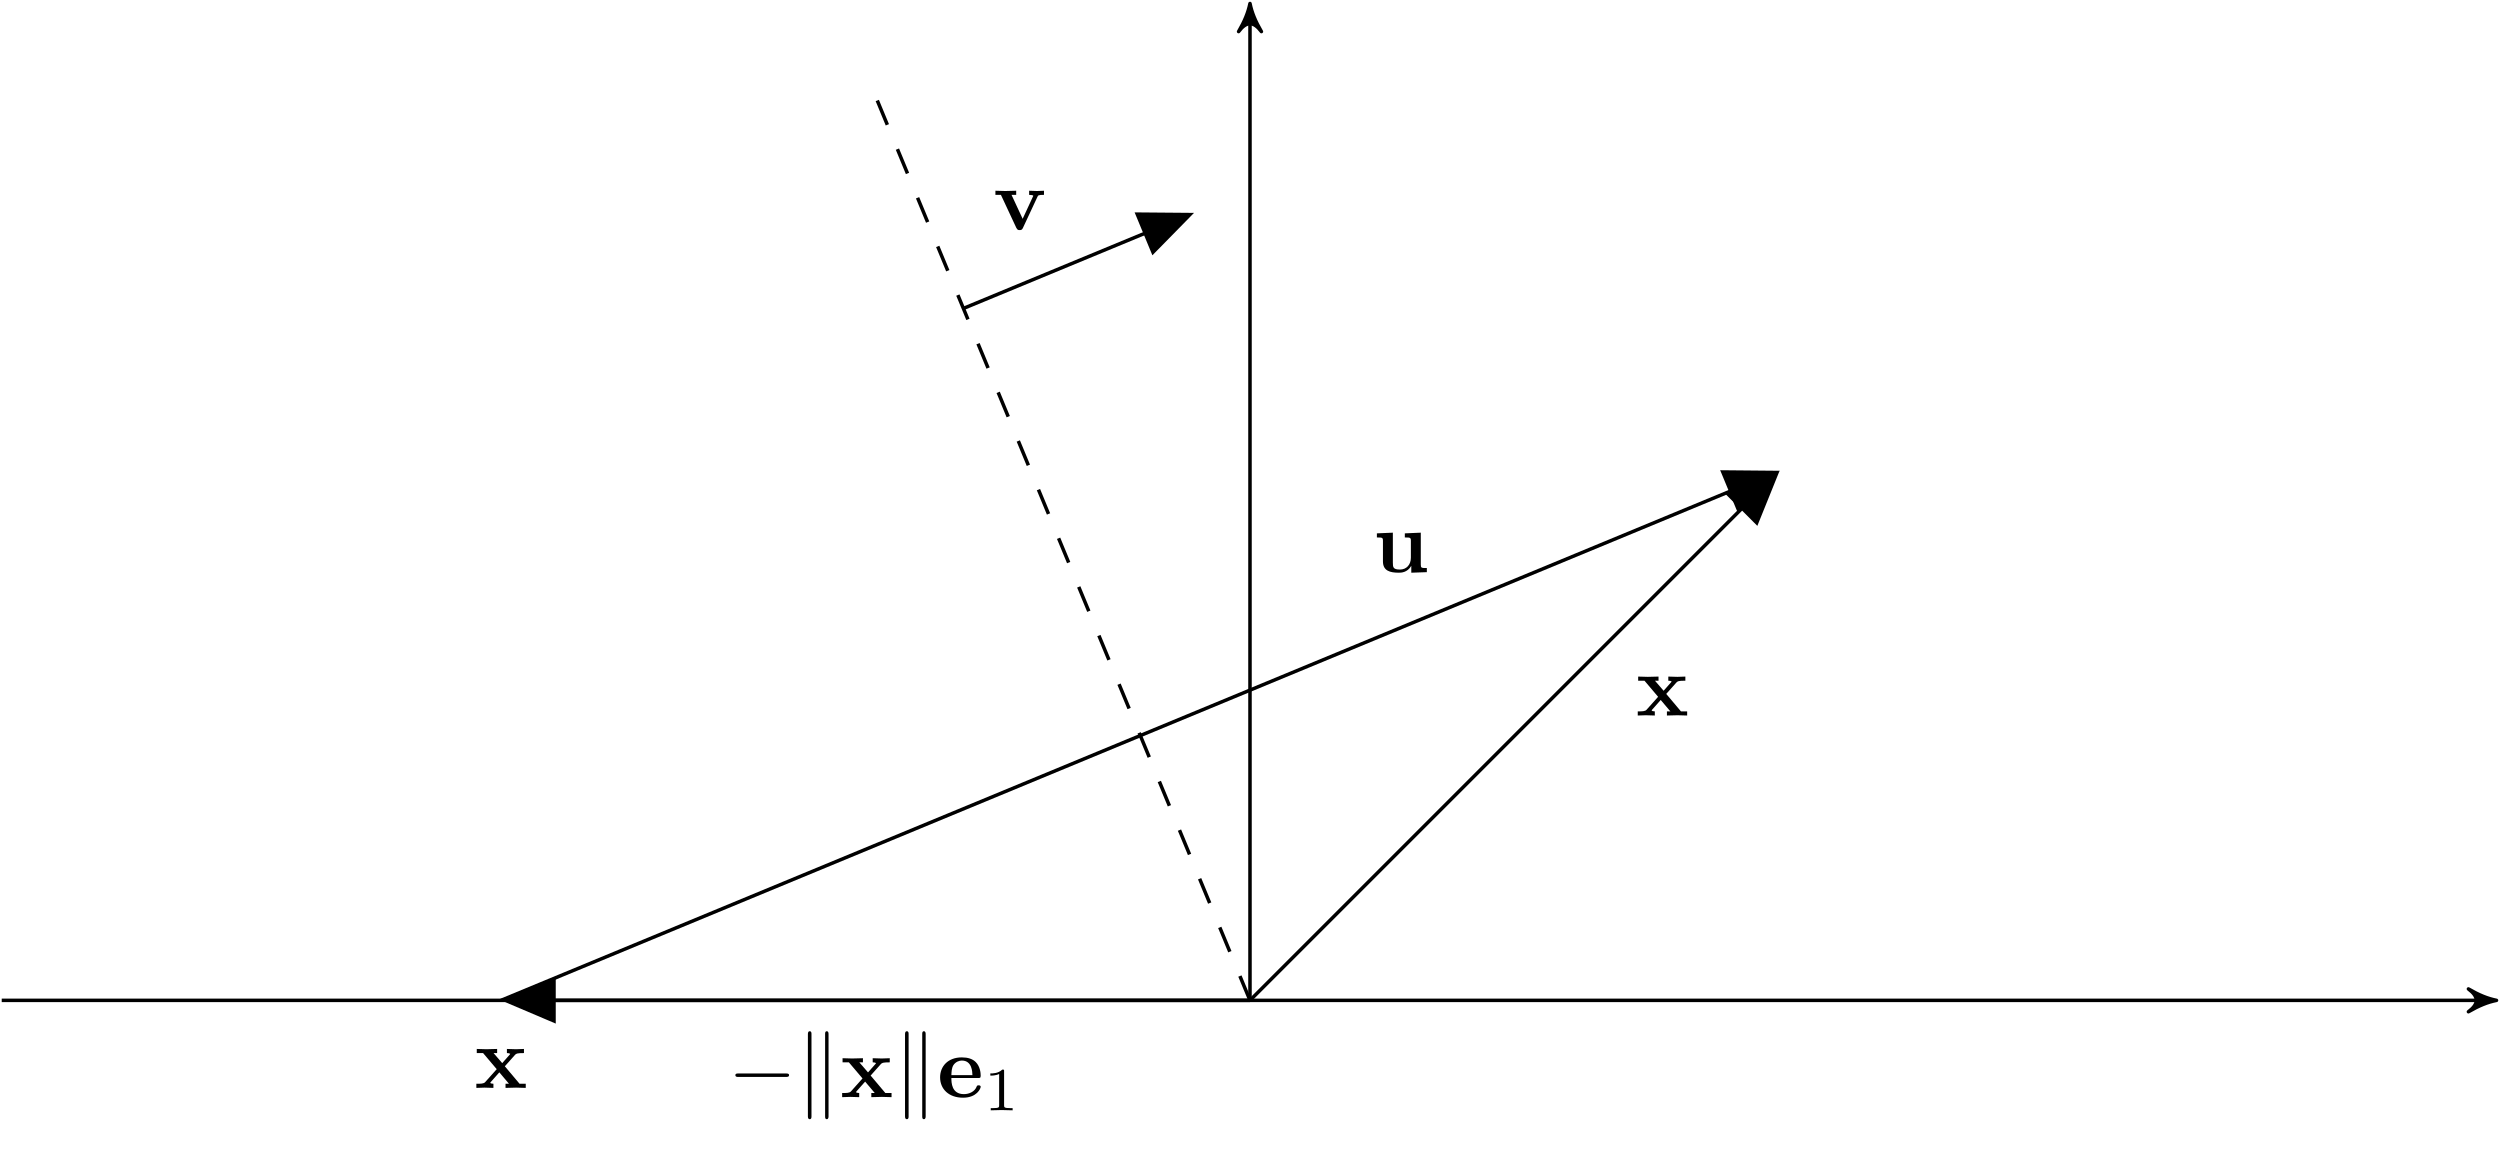
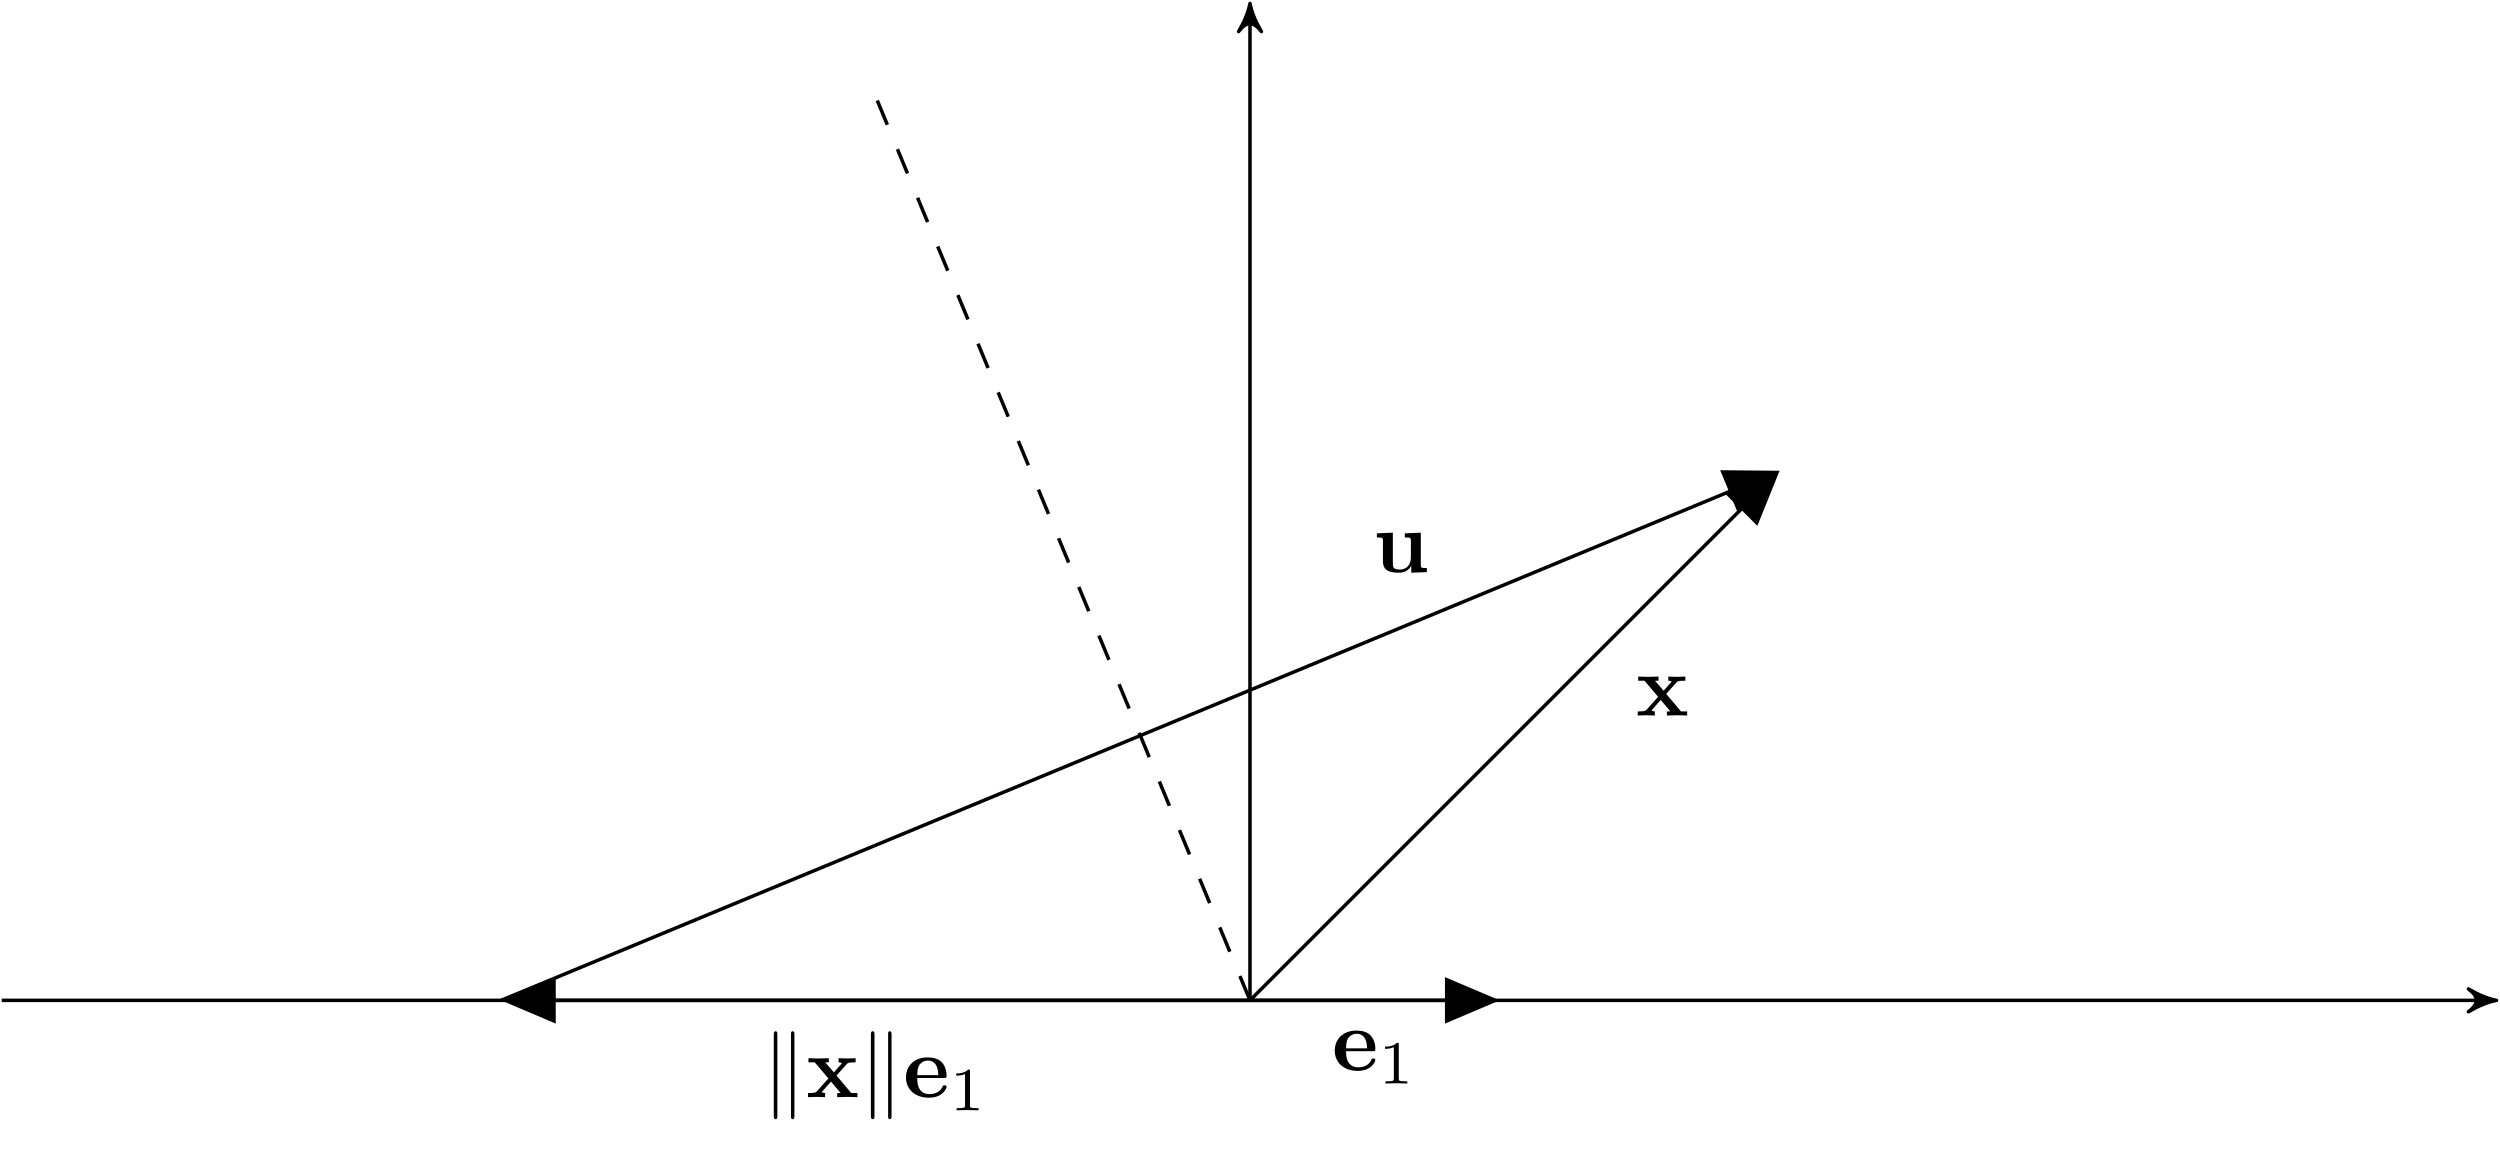
<svg xmlns="http://www.w3.org/2000/svg" xmlns:xlink="http://www.w3.org/1999/xlink" width="283.863pt" height="130.388pt" viewBox="0 0 283.863 130.388" version="1.1">
  <defs>
    <g>
      <symbol overflow="visible" id="glyph0-0">
        <path style="stroke:none;" d="" />
      </symbol>
      <symbol overflow="visible" id="glyph0-1">
        <path style="stroke:none;" d="M 3.453 -2.453 L 4.609 -3.75 C 4.75 -3.891 4.812 -3.953 5.625 -3.953 L 5.625 -4.422 C 5.281 -4.406 4.766 -4.391 4.719 -4.391 C 4.469 -4.391 3.969 -4.422 3.688 -4.422 L 3.688 -3.953 C 3.828 -3.953 3.953 -3.938 4.062 -3.875 C 4.031 -3.812 4.031 -3.781 3.984 -3.75 L 3.156 -2.812 L 2.172 -3.953 L 2.578 -3.953 L 2.578 -4.422 C 2.312 -4.422 1.688 -4.391 1.359 -4.391 C 1.047 -4.391 0.594 -4.422 0.266 -4.422 L 0.266 -3.953 L 0.984 -3.953 L 2.531 -2.125 L 1.219 -0.656 C 1.062 -0.469 0.703 -0.469 0.219 -0.469 L 0.219 0 C 0.562 -0.016 1.094 -0.031 1.141 -0.031 C 1.391 -0.031 1.969 -0.016 2.156 0 L 2.156 -0.469 C 1.984 -0.469 1.797 -0.516 1.797 -0.578 C 1.797 -0.594 1.797 -0.594 1.859 -0.672 L 2.828 -1.766 L 3.922 -0.469 L 3.531 -0.469 L 3.531 0 C 3.797 -0.016 4.406 -0.031 4.734 -0.031 C 5.047 -0.031 5.5 -0.016 5.828 0 L 5.828 -0.469 L 5.125 -0.469 Z M 3.453 -2.453 " />
      </symbol>
      <symbol overflow="visible" id="glyph0-2">
        <path style="stroke:none;" d="M 4.609 -2.172 C 4.828 -2.172 4.922 -2.172 4.922 -2.438 C 4.922 -2.75 4.859 -3.484 4.359 -3.984 C 4 -4.344 3.469 -4.516 2.781 -4.516 C 1.188 -4.516 0.312 -3.484 0.312 -2.25 C 0.312 -0.906 1.312 0.062 2.922 0.062 C 4.5 0.062 4.922 -1 4.922 -1.172 C 4.922 -1.344 4.734 -1.344 4.688 -1.344 C 4.516 -1.344 4.5 -1.297 4.438 -1.141 C 4.234 -0.656 3.656 -0.344 3.016 -0.344 C 1.609 -0.344 1.594 -1.672 1.594 -2.172 Z M 1.594 -2.5 C 1.609 -2.891 1.625 -3.312 1.828 -3.641 C 2.094 -4.031 2.5 -4.156 2.781 -4.156 C 3.953 -4.156 3.969 -2.844 3.984 -2.5 Z M 1.594 -2.5 " />
      </symbol>
      <symbol overflow="visible" id="glyph0-3">
        <path style="stroke:none;" d="M 4.359 -0.719 L 4.359 0.062 L 6.125 0 L 6.125 -0.469 C 5.516 -0.469 5.438 -0.469 5.438 -0.859 L 5.438 -4.484 L 3.625 -4.406 L 3.625 -3.938 C 4.234 -3.938 4.312 -3.938 4.312 -3.547 L 4.312 -1.641 C 4.312 -0.828 3.797 -0.297 3.078 -0.297 C 2.297 -0.297 2.266 -0.547 2.266 -1.094 L 2.266 -4.484 L 0.453 -4.406 L 0.453 -3.938 C 1.062 -3.938 1.141 -3.938 1.141 -3.547 L 1.141 -1.219 C 1.141 -0.156 1.938 0.062 2.938 0.062 C 3.188 0.062 3.906 0.062 4.359 -0.719 Z M 4.359 -0.719 " />
      </symbol>
-       <symbol overflow="visible" id="glyph0-4">
-         <path style="stroke:none;" d="M 5.047 -3.75 C 5.109 -3.891 5.141 -3.953 5.781 -3.953 L 5.781 -4.422 C 5.531 -4.406 5.25 -4.391 5 -4.391 C 4.75 -4.391 4.297 -4.422 4.094 -4.422 L 4.094 -3.953 C 4.281 -3.953 4.562 -3.922 4.562 -3.844 C 4.562 -3.844 4.562 -3.812 4.516 -3.734 L 3.359 -1.234 L 2.094 -3.953 L 2.625 -3.953 L 2.625 -4.422 C 2.297 -4.406 1.406 -4.391 1.391 -4.391 C 1.109 -4.391 0.672 -4.422 0.266 -4.422 L 0.266 -3.953 L 0.891 -3.953 L 2.641 -0.203 C 2.766 0.047 2.891 0.047 3.016 0.047 C 3.188 0.047 3.297 0.016 3.391 -0.203 Z M 5.047 -3.75 " />
-       </symbol>
      <symbol overflow="visible" id="glyph1-0">
        <path style="stroke:none;" d="" />
      </symbol>
      <symbol overflow="visible" id="glyph1-1">
-         <path style="stroke:none;" d="M 6.562 -2.297 C 6.734 -2.297 6.922 -2.297 6.922 -2.5 C 6.922 -2.688 6.734 -2.688 6.562 -2.688 L 1.172 -2.688 C 1 -2.688 0.828 -2.688 0.828 -2.5 C 0.828 -2.297 1 -2.297 1.172 -2.297 Z M 6.562 -2.297 " />
-       </symbol>
-       <symbol overflow="visible" id="glyph1-2">
        <path style="stroke:none;" d="M 1.719 -7.141 C 1.719 -7.297 1.719 -7.484 1.516 -7.484 C 1.312 -7.484 1.312 -7.25 1.312 -7.109 L 1.312 2.125 C 1.312 2.281 1.312 2.5 1.516 2.5 C 1.719 2.5 1.719 2.312 1.719 2.156 Z M 3.656 -7.109 C 3.656 -7.266 3.656 -7.484 3.453 -7.484 C 3.266 -7.484 3.266 -7.297 3.266 -7.141 L 3.266 2.156 C 3.266 2.312 3.266 2.5 3.453 2.5 C 3.656 2.5 3.656 2.266 3.656 2.125 Z M 3.656 -7.109 " />
      </symbol>
      <symbol overflow="visible" id="glyph2-0">
        <path style="stroke:none;" d="" />
      </symbol>
      <symbol overflow="visible" id="glyph2-1">
        <path style="stroke:none;" d="M 2.328 -4.438 C 2.328 -4.625 2.328 -4.625 2.125 -4.625 C 1.672 -4.188 1.047 -4.188 0.766 -4.188 L 0.766 -3.938 C 0.922 -3.938 1.391 -3.938 1.766 -4.125 L 1.766 -0.578 C 1.766 -0.344 1.766 -0.25 1.078 -0.25 L 0.812 -0.25 L 0.812 0 C 0.938 0 1.797 -0.031 2.047 -0.031 C 2.266 -0.031 3.141 0 3.297 0 L 3.297 -0.25 L 3.031 -0.25 C 2.328 -0.25 2.328 -0.344 2.328 -0.578 Z M 2.328 -4.438 " />
      </symbol>
    </g>
    <clipPath id="clip1">
      <path d="M 280 112 L 283.863 112 L 283.863 115 L 280 115 Z M 280 112 " />
    </clipPath>
    <clipPath id="clip2">
      <path d="M 280 112 L 283.863 112 L 283.863 116 L 280 116 Z M 280 112 " />
    </clipPath>
  </defs>
  <g id="surface1">
    <path style="fill:none;stroke-width:0.399;stroke-linecap:butt;stroke-linejoin:miter;stroke:rgb(0%,0%,0%);stroke-opacity:1;stroke-miterlimit:10;" d="M -141.736 -0.001 L 140.737 -0.001 " transform="matrix(1,0,0,-1,141.931,113.585)" />
    <g clip-path="url(#clip1)" clip-rule="nonzero">
      <path style=" stroke:none;fill-rule:nonzero;fill:rgb(0%,0%,0%);fill-opacity:1;" d="M 283.465 113.586 C 282.469 113.387 281.473 112.988 280.277 112.289 C 281.473 113.188 281.473 113.984 280.277 114.879 C 281.473 114.184 282.469 113.785 283.465 113.586 Z M 283.465 113.586 " />
    </g>
    <g clip-path="url(#clip2)" clip-rule="nonzero">
      <path style="fill:none;stroke-width:0.399;stroke-linecap:butt;stroke-linejoin:round;stroke:rgb(0%,0%,0%);stroke-opacity:1;stroke-miterlimit:10;" d="M 0.796 -0.001 C -0.2 0.198 -1.196 0.597 -2.391 1.296 C -1.196 0.398 -1.196 -0.399 -2.391 -1.294 C -1.196 -0.599 -0.2 -0.2 0.796 -0.001 Z M 0.796 -0.001 " transform="matrix(1,0,0,-1,282.6688,113.585)" />
    </g>
    <path style="fill:none;stroke-width:0.399;stroke-linecap:butt;stroke-linejoin:miter;stroke:rgb(0%,0%,0%);stroke-opacity:1;stroke-miterlimit:10;" d="M -0.001 -0.001 L -0.001 112.39 " transform="matrix(1,0,0,-1,141.931,113.585)" />
    <path style="fill-rule:nonzero;fill:rgb(0%,0%,0%);fill-opacity:1;stroke-width:0.399;stroke-linecap:butt;stroke-linejoin:round;stroke:rgb(0%,0%,0%);stroke-opacity:1;stroke-miterlimit:10;" d="M 0.796 0.001 C -0.201 0.201 -1.197 0.599 -2.392 1.294 C -1.197 0.4 -1.197 -0.397 -2.392 -1.296 C -1.197 -0.596 -0.201 -0.198 0.796 0.001 Z M 0.796 0.001 " transform="matrix(0,-1,-1,0,141.931,1.19402)" />
    <path style="fill:none;stroke-width:0.399;stroke-linecap:butt;stroke-linejoin:miter;stroke:rgb(0%,0%,0%);stroke-opacity:1;stroke-miterlimit:10;" d="M -0.001 -0.001 L 59.561 59.562 " transform="matrix(1,0,0,-1,141.931,113.585)" />
    <path style="fill-rule:nonzero;fill:rgb(0%,0%,0%);fill-opacity:1;stroke-width:0.399;stroke-linecap:butt;stroke-linejoin:miter;stroke:rgb(0%,0%,0%);stroke-opacity:1;stroke-miterlimit:10;" d="M -5.203 2.337 L 0.299 0 L -5.203 -2.337 Z M -5.203 2.337 " transform="matrix(0.7071,-0.7071,-0.7071,-0.7071,201.4917,54.0243)" />
    <g style="fill:rgb(0%,0%,0%);fill-opacity:1;">
      <use xlink:href="#glyph0-1" x="185.74" y="81.244" />
    </g>
    <path style="fill:none;stroke-width:0.399;stroke-linecap:butt;stroke-linejoin:miter;stroke:rgb(0%,0%,0%);stroke-opacity:1;stroke-miterlimit:10;" d="M -0.001 -0.001 L -84.232 -0.001 " transform="matrix(1,0,0,-1,141.931,113.585)" />
    <path style="fill-rule:nonzero;fill:rgb(0%,0%,0%);fill-opacity:1;stroke-width:0.399;stroke-linecap:butt;stroke-linejoin:miter;stroke:rgb(0%,0%,0%);stroke-opacity:1;stroke-miterlimit:10;" d="M -5.203 2.337 L 0.297 0.001 L -5.203 -2.335 Z M -5.203 2.337 " transform="matrix(-1,0,0,1,57.69952,113.585)" />
    <g style="fill:rgb(0%,0%,0%);fill-opacity:1;">
-       <use xlink:href="#glyph1-1" x="82.672" y="124.577" />
-       <use xlink:href="#glyph1-2" x="90.421" y="124.577" />
+       <use xlink:href="#glyph1-1" x="86.547" y="124.577" />
    </g>
    <g style="fill:rgb(0%,0%,0%);fill-opacity:1;">
-       <use xlink:href="#glyph0-1" x="95.403" y="124.577" />
+       <use xlink:href="#glyph0-1" x="91.528" y="124.577" />
    </g>
    <g style="fill:rgb(0%,0%,0%);fill-opacity:1;">
-       <use xlink:href="#glyph1-2" x="101.449" y="124.577" />
+       <use xlink:href="#glyph1-1" x="97.575" y="124.577" />
    </g>
    <g style="fill:rgb(0%,0%,0%);fill-opacity:1;">
-       <use xlink:href="#glyph0-2" x="106.431" y="124.577" />
+       <use xlink:href="#glyph0-2" x="102.556" y="124.577" />
    </g>
    <g style="fill:rgb(0%,0%,0%);fill-opacity:1;">
-       <use xlink:href="#glyph2-1" x="111.682" y="126.071" />
-     </g>
-     <g style="fill:rgb(0%,0%,0%);fill-opacity:1;">
-       <use xlink:href="#glyph0-1" x="53.869" y="123.525" />
+       <use xlink:href="#glyph2-1" x="107.807" y="126.071" />
    </g>
    <path style="fill:none;stroke-width:0.399;stroke-linecap:butt;stroke-linejoin:miter;stroke:rgb(0%,0%,0%);stroke-opacity:1;stroke-dasharray:2.989,2.989;stroke-miterlimit:10;" d="M -0.001 -0.001 L -43.388 104.753 " transform="matrix(1,0,0,-1,141.931,113.585)" />
    <path style="fill:none;stroke-width:0.399;stroke-linecap:butt;stroke-linejoin:miter;stroke:rgb(0%,0%,0%);stroke-opacity:1;stroke-miterlimit:10;" d="M -85.04 -0.001 L 59.385 59.823 " transform="matrix(1,0,0,-1,141.931,113.585)" />
    <path style="fill-rule:nonzero;fill:rgb(0%,0%,0%);fill-opacity:1;stroke-width:0.399;stroke-linecap:butt;stroke-linejoin:miter;stroke:rgb(0%,0%,0%);stroke-opacity:1;stroke-miterlimit:10;" d="M -5.201 2.336 L 0.3 -0.001 L -5.204 -2.335 Z M -5.201 2.336 " transform="matrix(0.92383,-0.38266,-0.38266,-0.92383,201.3164,53.76185)" />
    <g style="fill:rgb(0%,0%,0%);fill-opacity:1;">
      <use xlink:href="#glyph0-3" x="155.886" y="64.966" />
    </g>
-     <path style="fill:none;stroke-width:0.399;stroke-linecap:butt;stroke-linejoin:miter;stroke:rgb(0%,0%,0%);stroke-opacity:1;stroke-miterlimit:10;" d="M -32.54 78.565 L -7.099 89.101 " transform="matrix(1,0,0,-1,141.931,113.585)" />
-     <path style="fill-rule:nonzero;fill:rgb(0%,0%,0%);fill-opacity:1;stroke-width:0.399;stroke-linecap:butt;stroke-linejoin:miter;stroke:rgb(0%,0%,0%);stroke-opacity:1;stroke-miterlimit:10;" d="M -5.204 2.336 L 0.299 0.002 L -5.203 -2.337 Z M -5.204 2.336 " transform="matrix(0.92383,-0.38263,-0.38263,-0.92383,134.8301,24.48333)" />
+     <path style="fill:none;stroke-width:0.399;stroke-linecap:butt;stroke-linejoin:miter;stroke:rgb(0%,0%,0%);stroke-opacity:1;stroke-miterlimit:10;" d="M -0.001 -0.001 L 27.538 -0.001 " transform="matrix(1,0,0,-1,141.931,113.585)" />
+     <path style="fill-rule:nonzero;fill:rgb(0%,0%,0%);fill-opacity:1;stroke-width:0.399;stroke-linecap:butt;stroke-linejoin:miter;stroke:rgb(0%,0%,0%);stroke-opacity:1;stroke-miterlimit:10;" d="M -5.203 2.335 L 0.301 -0.001 L -5.203 -2.337 Z M -5.203 2.335 " transform="matrix(1,0,0,-1,169.4689,113.585)" />
    <g style="fill:rgb(0%,0%,0%);fill-opacity:1;">
-       <use xlink:href="#glyph0-4" x="112.759" y="26.079" />
+       <use xlink:href="#glyph0-2" x="151.244" y="121.533" />
+     </g>
+     <g style="fill:rgb(0%,0%,0%);fill-opacity:1;">
+       <use xlink:href="#glyph2-1" x="156.496" y="123.027" />
    </g>
  </g>
</svg>
